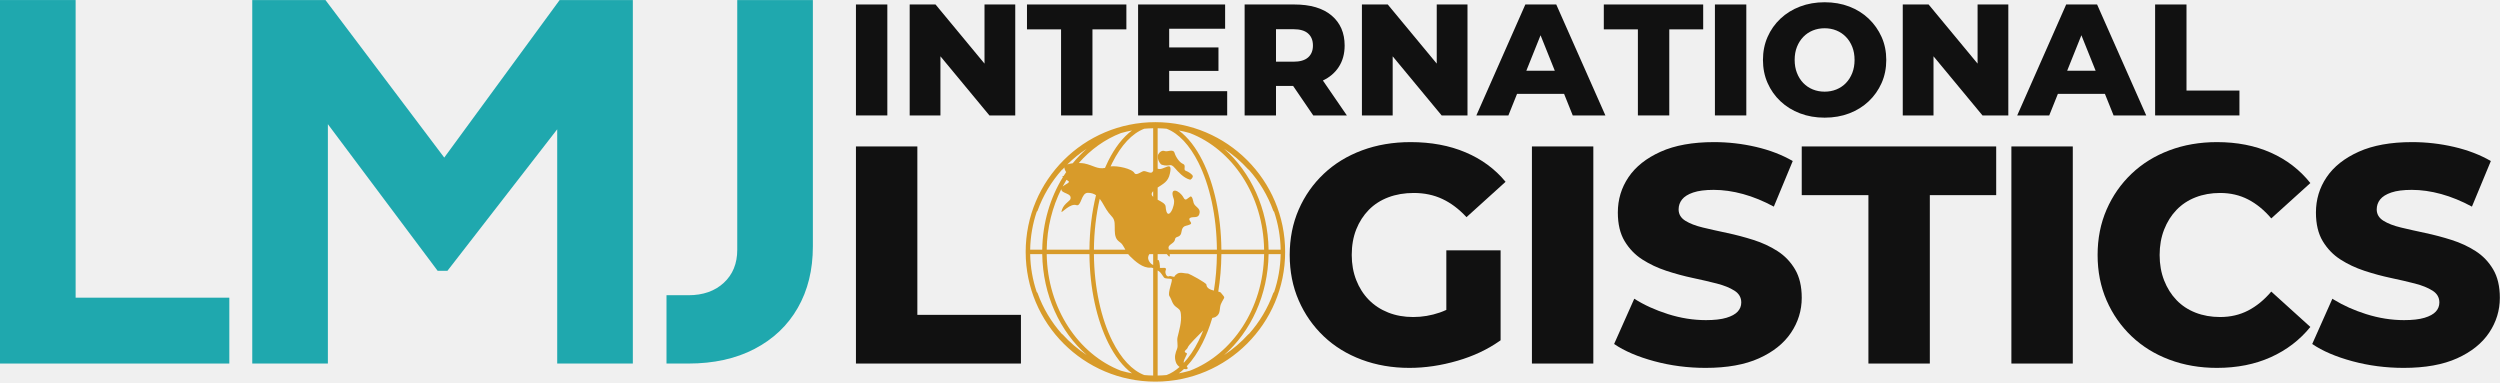
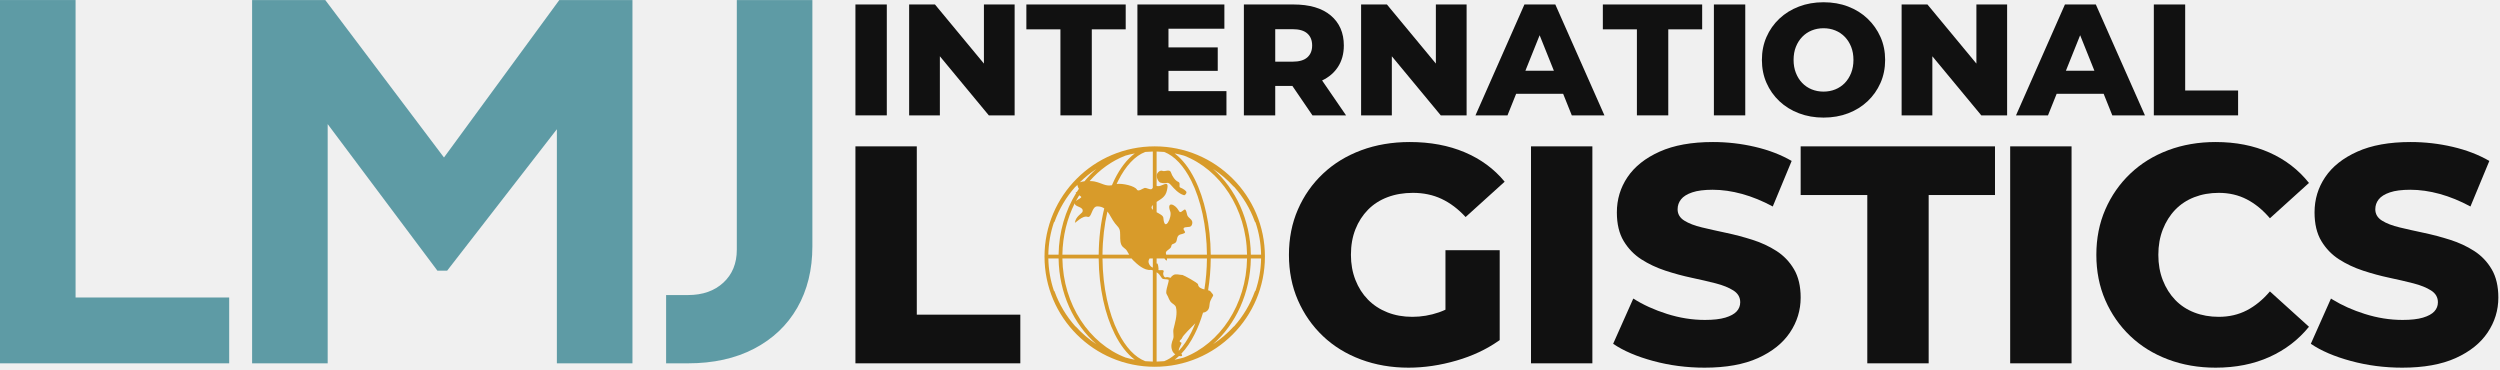
- <svg xmlns="http://www.w3.org/2000/svg" width="1451" height="222" viewBox="0 0 1451 222" fill="none">
-   <g clip-path="url(#clip0_505_51899)">
-     <path d="M592.55 211H496.79V85H532.43V182.74H592.55V211Z" fill="#111111" />
-     <path d="M43.89 0.02V172.77H133.1V211H0V0.02H43.89Z" fill="#1FA8AE" />
-     <path d="M257.841 91.46L324.82 0.02H367.3V211H323.4V75.045L259.68 157.19H254.02L190.3 72.072V211H146.41V0.02H188.89L257.841 91.46Z" fill="#1FA8AE" />
-     <path d="M471.79 143.03C471.79 156.623 468.863 168.52 463.01 178.72C457.163 188.913 448.81 196.841 437.95 202.5C427.097 208.167 414.307 211 399.58 211H386.84V171.35H399.58C408.073 171.35 414.917 168.944 420.11 164.13C425.304 159.317 427.9 152.947 427.9 145.02V0.02H471.79V143.03Z" fill="#1FA8AE" />
-     <path d="M1059.01 1.31C1064.22 1.31 1068.99 2.14 1073.31 3.8C1077.64 5.454 1081.39 7.796 1084.58 10.83C1087.77 13.87 1090.27 17.414 1092.08 21.46C1093.89 25.507 1094.79 29.954 1094.79 34.8C1094.79 39.647 1093.89 44.11 1092.08 48.19C1090.27 52.263 1087.77 55.803 1084.58 58.81C1081.39 61.817 1077.64 64.147 1073.31 65.8C1068.99 67.46 1064.22 68.29 1059.01 68.29C1053.86 68.29 1049.1 67.46 1044.75 65.8C1040.39 64.147 1036.6 61.803 1033.38 58.77C1030.16 55.73 1027.66 52.187 1025.89 48.14C1024.11 44.094 1023.22 39.647 1023.22 34.8C1023.22 29.954 1024.11 25.507 1025.89 21.46C1027.66 17.414 1030.16 13.87 1033.38 10.83C1036.6 7.796 1040.39 5.454 1044.75 3.8C1049.1 2.14 1053.86 1.31 1059.01 1.31ZM1059.01 16.4C1056.56 16.4 1054.27 16.83 1052.15 17.69C1050.04 18.55 1048.2 19.79 1046.63 21.41C1045.07 23.036 1043.84 24.97 1042.95 27.21C1042.06 29.45 1041.62 31.98 1041.62 34.8C1041.62 37.56 1042.06 40.074 1042.95 42.34C1043.84 44.614 1045.07 46.563 1046.63 48.19C1048.2 49.81 1050.04 51.05 1052.15 51.91C1054.27 52.77 1056.56 53.2 1059.01 53.2C1061.46 53.2 1063.75 52.77 1065.86 51.91C1067.97 51.05 1069.81 49.81 1071.38 48.19C1072.95 46.563 1074.17 44.614 1075.06 42.34C1075.95 40.074 1076.39 37.56 1076.39 34.8C1076.39 31.98 1075.95 29.45 1075.06 27.21C1074.17 24.97 1072.95 23.036 1071.38 21.41C1069.81 19.79 1067.97 18.55 1065.86 17.69C1063.75 16.83 1061.46 16.4 1059.01 16.4Z" fill="#111111" />
-     <path d="M515.01 67.001H496.79V2.6H515.01V67.001Z" fill="#111111" />
-     <path d="M542.98 2.6L571.41 36.922V2.6H589.25V67.001H574.26L545.83 32.677V67.001H527.98V2.6H542.98Z" fill="#111111" />
-     <path d="M653.75 2.6V17.041H634.061V67.001H615.84V17.041H596.061V2.6H653.75Z" fill="#111111" />
-     <path d="M711.061 2.6V16.68H678.59V27.53H707.2V41.15H678.59V52.92H712.26V67.001H660.55V2.6H711.061Z" fill="#111111" />
-     <path d="M751.17 2.6C760.556 2.6 767.78 4.73 772.84 8.99C777.9 13.256 780.43 19.07 780.43 26.43C780.43 31.277 779.263 35.463 776.93 38.99C774.745 42.302 771.704 44.881 767.809 46.729L781.72 67.001H762.21L750.54 49.89H740.59V67.001H722.38V2.6H751.17ZM740.59 35.81H750.71C754.517 35.81 757.353 34.983 759.22 33.33C761.093 31.67 762.03 29.37 762.03 26.43C762.03 23.424 761.093 21.093 759.22 19.44C757.353 17.78 754.516 16.95 750.71 16.95H740.59V35.81Z" fill="#111111" />
-     <path d="M805.45 2.6L833.88 36.913V2.6H851.73V67.001H836.73L808.311 32.69V67.001H790.46V2.6H805.45Z" fill="#111111" />
-     <path d="M931.771 67.001H912.82L907.799 54.49H880.489L875.47 67.001H856.88L885.311 2.6H903.25L931.771 67.001ZM885.878 41.06H902.407L894.141 20.465L885.878 41.06Z" fill="#111111" />
-     <path d="M988.53 2.6V17.041H968.85V67.001H950.63V17.041H930.85V2.6H988.53Z" fill="#111111" />
-     <path d="M1013.56 67.001H995.34V2.6H1013.56V67.001Z" fill="#111111" />
-     <path d="M1147.79 36.922V2.6H1165.63V67.001H1150.64L1122.21 32.677V67.001H1104.36V2.6H1119.36L1147.79 36.922Z" fill="#111111" />
-     <path d="M1245.67 67.001H1226.72L1221.7 54.49H1194.39L1189.37 67.001H1170.79L1199.21 2.6H1217.15L1245.67 67.001ZM1199.78 41.06H1216.31L1208.04 20.455L1199.78 41.06Z" fill="#111111" />
-     <path d="M1269.04 2.6V52.56H1299.77V67.001H1250.83V2.6H1269.04Z" fill="#111111" />
-     <path d="M676.274 87.732C677.508 88.226 680.961 86.253 681.701 88.719C682.441 91.186 684.662 94.394 686.636 95.134C688.609 95.874 686.636 98.588 688.116 99.081C689.597 99.575 692.31 101.301 692.31 102.288C692.309 103.275 691.077 104.508 690.583 104.262C686.883 103.275 683.675 99.574 681.948 97.601C678.988 94.147 679.235 97.107 674.301 95.627C673.067 95.134 671.094 91.433 672.327 89.459C673.561 87.486 675.041 87.239 676.274 87.732Z" fill="#D89B2A" />
-     <path d="M670.6 70.9C712.187 70.9 745.899 104.613 745.899 146.2C745.899 187.787 712.187 221.5 670.6 221.5C629.013 221.5 595.3 187.787 595.3 146.2C595.3 104.613 629.013 70.9 670.6 70.9ZM634.907 147.5C635.079 167.258 639.153 185.051 645.6 197.944C650.687 208.119 657.123 215.023 664.118 217.681C665.839 217.835 667.567 217.927 669.3 217.958V155.627C668.709 155.388 668.191 155.252 667.886 155.328C663.445 155.821 658.758 151.627 655.798 148.667C655.417 148.287 655.083 147.897 654.78 147.5H634.907ZM671.899 217.958C673.631 217.927 675.359 217.835 677.079 217.681C679.687 216.69 682.217 215.109 684.628 212.989C683.654 212.292 682.81 211.324 682.441 210.096C681.455 207.135 682.195 204.915 683.182 202.448C683.922 200.475 682.935 198.007 683.429 195.787C684.416 191.593 685.896 186.905 685.402 182.465C685.156 179.751 684.415 179.505 682.441 178.024C680.221 176.298 680.221 174.078 678.741 171.857C677.508 169.884 680.961 162.483 679.975 161.989C678.741 161.496 676.274 161.989 675.534 161.002C674.547 159.769 674.054 158.536 672.82 157.549C672.639 157.428 672.309 157.217 671.899 156.973V217.958ZM708.892 147.5C708.827 155.064 708.199 162.361 707.086 169.232C707.809 169.409 708.364 169.599 708.592 169.884C711.552 173.584 710.812 171.611 708.592 176.544C707.605 179.011 708.591 181.971 705.878 183.698C705.171 184.264 704.383 184.343 703.607 184.54C702.017 189.85 700.109 194.742 697.926 199.107C695.276 204.407 692.193 208.989 688.764 212.604C690.083 214.079 688.896 214.578 687.19 214.171C686.213 215.089 685.21 215.931 684.184 216.689C686.341 216.279 688.48 215.77 690.593 215.166C715.231 205.679 733.208 179.141 733.688 147.5H708.892ZM607.51 147.5C607.99 179.138 625.964 205.675 650.599 215.164C652.714 215.769 654.855 216.278 657.015 216.688C651.72 212.775 647.055 206.671 643.273 199.107C636.613 185.787 632.479 167.579 632.308 147.5H607.51ZM698.349 191.778C695.168 195.034 689.883 200.106 689.349 201.708C689.102 202.941 686.143 203.928 688.609 204.915C689.869 205.126 686.655 208.558 687.048 210.638C690.17 207.307 693.054 203.036 695.6 197.944C696.573 195.998 697.489 193.938 698.349 191.778ZM736.288 147.5C735.936 171.31 725.915 192.519 710.468 206.062C715.597 202.699 720.294 198.692 724.438 194.126C724.57 193.98 724.73 193.872 724.901 193.801C731.022 186.925 735.816 178.912 738.978 170.159C739.075 169.888 739.255 169.669 739.478 169.521C741.823 162.59 743.152 155.191 743.287 147.5H736.288ZM597.912 147.5C598.047 155.19 599.374 162.589 601.72 169.519C601.944 169.667 602.124 169.887 602.223 170.159C605.384 178.912 610.179 186.925 616.299 193.8C616.47 193.871 616.63 193.979 616.763 194.126C620.903 198.689 625.597 202.694 630.723 206.057C615.279 192.513 605.263 171.306 604.91 147.5H597.912ZM671.899 151.065C672.92 149.757 673.42 155.296 673.144 155.403C673.885 155.937 677.705 154.449 676.521 157.055C676.027 158.288 677.014 161.249 678.741 160.262C679.482 160.015 681.455 161.002 681.701 160.509C681.948 159.769 682.689 159.276 683.429 158.782C685.156 157.796 687.622 158.782 689.596 158.782C690.583 159.029 700.204 164.209 700.204 165.196C700.336 167.313 702.455 168.149 704.544 168.663C705.618 161.985 706.228 154.88 706.292 147.5H678.925C679.016 148.241 679.004 148.826 678.741 148.914C678.519 149.025 677.9 148.335 677.216 147.5H671.899V151.065ZM667.087 147.5C666.756 147.98 666.517 148.532 666.406 149.161C666.085 150.931 667.756 153.328 669.3 153.757V147.5H667.087ZM617.771 97.186C617.432 97.546 617.095 97.907 616.763 98.273C616.629 98.42 616.47 98.528 616.298 98.599C610.177 105.474 605.383 113.488 602.222 122.241C602.124 122.513 601.944 122.73 601.721 122.879C599.375 129.81 598.047 137.209 597.912 144.9H604.91C605.142 129.247 609.551 114.717 616.936 102.751C616.668 102.516 616.517 102.345 616.572 102.288C616.729 102.184 616.985 102.169 617.285 102.19C617.773 101.415 618.273 100.65 618.786 99.897C618.371 99.202 617.954 98.491 617.806 97.601C617.775 97.456 617.765 97.318 617.771 97.186ZM615.989 109.746C610.77 120.097 607.704 132.08 607.51 144.9H632.308C632.404 133.59 633.758 122.875 636.113 113.291C634.866 112.434 633.345 111.909 631.375 111.909C627.428 111.909 627.674 120.05 624.714 119.063C621.26 117.83 616.08 123.749 616.079 123.011C616.573 118.817 620.766 116.843 621.26 115.609C622.423 111.888 615.911 112.552 615.989 109.746ZM638.287 115.386C636.204 124.367 634.999 134.353 634.907 144.9H653.153C652.672 144.028 652.196 143.141 651.604 142.253C650.37 140.28 648.644 140.279 647.657 137.812C646.67 135.346 647.164 132.138 646.917 129.425C646.67 126.464 645.19 125.724 643.463 123.504C641.459 120.965 640.176 117.777 638.287 115.386ZM671.899 97.879C675.121 99.473 680.948 92.231 678.987 100.808C678.047 105.51 674.955 106.77 671.899 108.854V115.921C674.043 117.065 676.406 118.195 676.521 119.804C677.261 130.164 682.688 119.064 681.208 115.363C678.494 108.209 684.415 110.182 686.882 114.623C688.115 117.09 689.102 115.116 690.829 114.129C692.063 113.389 692.556 117.09 692.803 117.83C693.543 120.05 696.75 120.79 696.257 123.504C695.763 126.711 693.543 125.724 691.322 126.218C688.856 126.958 691.569 128.932 691.322 129.672C691.075 130.658 688.115 130.905 687.375 131.398C685.155 132.879 686.389 135.346 684.662 136.826C683.429 137.813 682.195 137.319 681.948 139.046C681.702 141.266 677.755 142.007 678.248 143.98C678.248 144.102 678.323 144.446 678.424 144.9H706.292C706.12 125.143 702.046 107.349 695.6 94.456C690.512 84.28 684.076 77.376 677.079 74.719C675.359 74.565 673.631 74.472 671.899 74.441V97.879ZM684.184 75.71C689.479 79.624 694.144 85.729 697.926 93.293C704.586 106.613 708.72 124.821 708.892 144.9H733.688C733.208 113.261 715.234 86.724 690.598 77.235C688.483 76.63 686.343 76.121 684.184 75.71ZM710.468 86.337C725.916 99.88 735.936 121.091 736.288 144.9H743.287C743.152 137.209 741.824 129.81 739.478 122.879C739.255 122.73 739.076 122.512 738.978 122.241C735.816 113.487 731.02 105.474 724.899 98.599C724.729 98.528 724.57 98.419 724.438 98.273C720.294 93.708 715.597 89.701 710.468 86.337ZM669.12 111.169C668.025 112.421 668.345 113.398 669.3 114.262V110.983C669.24 111.045 669.179 111.106 669.12 111.169ZM619.012 104.324C618.229 105.601 617.481 106.907 616.77 108.243C618.18 106.999 621.068 106.043 620.273 105.248C620.185 105.159 619.65 104.781 619.012 104.324ZM669.3 74.441C667.567 74.472 665.839 74.565 664.118 74.719C657.122 77.377 650.687 84.281 645.6 94.456C645.252 95.151 644.913 95.86 644.58 96.583C648.478 96.038 657.181 97.9 658.512 100.561C659.499 102.041 662.459 99.574 663.692 99.327C665.173 99.081 667.886 101.054 668.873 99.82C669.052 99.561 669.19 99.314 669.3 99.082V74.441ZM657.015 75.711C654.853 76.122 652.71 76.631 650.594 77.237C641.304 80.817 632.961 86.821 626.146 94.608C627.609 94.63 628.842 94.747 629.401 94.887C634.557 95.961 636.906 98.342 641.336 97.475C641.955 96.033 642.601 94.638 643.273 93.293C647.055 85.729 651.719 79.624 657.015 75.711ZM630.724 86.342C626.68 88.994 622.906 92.046 619.46 95.457C620.324 95.112 621.44 94.89 622.616 94.76C625.108 91.705 627.82 88.888 630.724 86.342Z" fill="#D89B2A" />
-     <path d="M818.75 82.48C830.63 82.48 841.249 84.46 850.609 88.42C859.969 92.38 867.71 98.08 873.83 105.52L851.149 126.04C846.83 121.36 842.18 117.85 837.2 115.51C832.22 113.17 826.67 112 820.55 112C815.15 112 810.23 112.84 805.79 114.52C801.35 116.2 797.57 118.63 794.45 121.81C791.33 124.99 788.9 128.77 787.16 133.15C785.42 137.53 784.55 142.48 784.55 148C784.55 153.279 785.42 158.14 787.16 162.58C788.9 167.02 791.33 170.83 794.45 174.01C797.57 177.19 801.32 179.65 805.7 181.39C810.08 183.13 814.91 183.999 820.189 184C825.469 184 830.63 183.13 835.67 181.39C836.926 180.956 838.186 180.445 839.45 179.858V145.3H870.95V197.5L870.271 197.98C863.227 202.906 855.113 206.707 845.93 209.38C836.45 212.14 827.15 213.52 818.03 213.52C808.07 213.52 798.83 211.93 790.31 208.75C781.79 205.57 774.44 201.04 768.26 195.16C762.08 189.28 757.249 182.35 753.77 174.37C750.29 166.39 748.55 157.599 748.55 148C748.55 138.4 750.29 129.61 753.77 121.63C757.249 113.65 762.11 106.72 768.35 100.84C774.59 94.96 782 90.43 790.58 87.249C799.16 84.07 808.55 82.48 818.75 82.48Z" fill="#111111" />
-     <path d="M994.79 82.48C1003.07 82.48 1011.2 83.41 1019.18 85.27C1027.16 87.13 1034.27 89.86 1040.51 93.46L1029.53 119.92C1023.53 116.68 1017.59 114.25 1011.71 112.63C1005.83 111.01 1000.13 110.2 994.609 110.2C989.69 110.2 985.729 110.71 982.729 111.73C979.73 112.75 977.57 114.1 976.25 115.78C974.93 117.46 974.27 119.38 974.27 121.54C974.27 124.299 975.56 126.49 978.14 128.11C980.72 129.73 984.14 131.05 988.399 132.07C992.659 133.09 997.34 134.14 1002.44 135.22C1007.54 136.3 1012.64 137.65 1017.74 139.27C1022.84 140.89 1027.49 143.05 1031.69 145.75C1035.89 148.449 1039.28 151.99 1041.86 156.37C1044.44 160.75 1045.73 166.24 1045.73 172.84C1045.73 180.16 1043.66 186.91 1039.52 193.09C1035.38 199.27 1029.2 204.22 1020.98 207.94C1012.76 211.66 1002.41 213.52 989.93 213.52C979.61 213.52 969.68 212.23 960.14 209.65C950.6 207.07 942.83 203.74 936.83 199.66L948.53 173.38C954.17 176.98 960.68 179.95 968.06 182.29C975.439 184.63 982.79 185.8 990.109 185.8C995.029 185.8 998.99 185.35 1001.99 184.45C1004.99 183.55 1007.18 182.35 1008.56 180.85C1009.94 179.35 1010.63 177.58 1010.63 175.54C1010.63 172.66 1009.31 170.38 1006.67 168.7C1004.03 167.02 1000.61 165.64 996.41 164.56C992.21 163.48 987.56 162.4 982.46 161.32C977.36 160.24 972.26 158.86 967.16 157.18C962.06 155.5 957.41 153.31 953.21 150.61C949.01 147.91 945.59 144.37 942.95 139.99C940.31 135.61 938.99 130.06 938.99 123.34C938.99 115.78 941.06 108.94 945.2 102.82C949.34 96.7 955.55 91.78 963.83 88.06C972.11 84.34 982.43 82.48 994.79 82.48Z" fill="#111111" />
-     <path d="M1286.75 82.48C1298.39 82.48 1308.8 84.52 1317.98 88.6C1327.16 92.68 1334.81 98.56 1340.93 106.24L1318.25 126.76C1314.17 121.96 1309.7 118.3 1304.84 115.78C1299.98 113.26 1294.55 112 1288.55 112C1283.39 112 1278.65 112.84 1274.33 114.52C1270.01 116.2 1266.32 118.63 1263.26 121.81C1260.2 124.99 1257.8 128.8 1256.06 133.24C1254.32 137.68 1253.45 142.6 1253.45 148C1253.45 153.4 1254.32 158.32 1256.06 162.76C1257.8 167.2 1260.2 171.01 1263.26 174.19C1266.32 177.37 1270.01 179.8 1274.33 181.48C1278.65 183.16 1283.39 184 1288.55 184C1294.55 184 1299.98 182.74 1304.84 180.22C1309.7 177.7 1314.17 174.04 1318.25 169.24L1340.93 189.76C1334.81 197.32 1327.16 203.17 1317.98 207.31C1308.8 211.45 1298.39 213.52 1286.75 213.52C1276.79 213.52 1267.58 211.929 1259.12 208.75C1250.66 205.57 1243.34 201.04 1237.16 195.16C1230.98 189.28 1226.15 182.35 1222.67 174.37C1219.19 166.39 1217.45 157.599 1217.45 148C1217.45 138.4 1219.19 129.61 1222.67 121.63C1226.15 113.65 1230.98 106.72 1237.16 100.84C1243.34 94.96 1250.66 90.43 1259.12 87.249C1267.58 84.07 1276.79 82.48 1286.75 82.48Z" fill="#111111" />
-     <path d="M1399.97 82.48C1408.25 82.48 1416.38 83.41 1424.36 85.27C1432.34 87.13 1439.45 89.861 1445.69 93.46L1434.71 119.92C1428.71 116.68 1422.77 114.25 1416.89 112.63C1411.01 111.01 1405.31 110.2 1399.79 110.2C1394.87 110.2 1390.91 110.71 1387.91 111.73C1384.91 112.75 1382.75 114.1 1381.43 115.78C1380.11 117.46 1379.45 119.38 1379.45 121.54C1379.45 124.299 1380.74 126.49 1383.32 128.11C1385.9 129.73 1389.32 131.05 1393.58 132.07C1397.84 133.09 1402.52 134.14 1407.62 135.22C1412.72 136.3 1417.82 137.65 1422.92 139.27C1428.02 140.89 1432.67 143.05 1436.87 145.75C1441.07 148.449 1444.46 151.99 1447.04 156.37C1449.62 160.75 1450.91 166.24 1450.91 172.84C1450.91 180.16 1448.84 186.91 1444.7 193.09C1440.56 199.27 1434.38 204.22 1426.16 207.94C1417.94 211.66 1407.59 213.52 1395.11 213.52C1384.79 213.52 1374.86 212.23 1365.32 209.65C1355.78 207.07 1348.01 203.74 1342.01 199.66L1353.71 173.38L1354.78 174.047C1360.17 177.349 1366.32 180.096 1373.24 182.29C1380.62 184.629 1387.97 185.8 1395.29 185.8C1400.21 185.8 1404.17 185.35 1407.17 184.45C1410.17 183.55 1412.36 182.35 1413.74 180.85C1415.12 179.35 1415.81 177.579 1415.81 175.54C1415.81 172.66 1414.49 170.38 1411.85 168.7C1409.21 167.02 1405.79 165.64 1401.59 164.56C1397.39 163.48 1392.74 162.4 1387.64 161.32C1382.54 160.24 1377.44 158.86 1372.34 157.18C1367.24 155.5 1362.59 153.31 1358.39 150.61C1354.19 147.91 1350.77 144.37 1348.13 139.99C1345.49 135.61 1344.17 130.06 1344.17 123.34C1344.17 115.78 1346.24 108.94 1350.38 102.82C1354.52 96.7 1360.73 91.78 1369.01 88.06C1377.29 84.34 1387.61 82.48 1399.97 82.48Z" fill="#111111" />
-     <path d="M924.77 211H889.13V84.999H924.77V211Z" fill="#111111" />
-     <path d="M1158.59 84.999V113.26H1120.07V211H1084.43V113.26H1045.73V84.999H1158.59Z" fill="#111111" />
-     <path d="M1203.05 211H1167.41V84.999H1203.05V211Z" fill="#111111" />
+ <svg xmlns="http://www.w3.org/2000/svg" width="406" height="60" viewBox="0 0 406 60" fill="none">
+   <g clip-path="url(#clip0_4033_150051)">
+     <path d="M165.7 59.004H138.922V23.769H148.888V51.101H165.7V59.004Z" fill="#111111" />
+     <path d="M228.954 23.065C232.277 23.065 235.246 23.619 237.864 24.726C240.481 25.833 242.646 27.427 244.357 29.508L238.015 35.246C236.807 33.937 235.506 32.956 234.114 32.301C232.721 31.647 231.169 31.32 229.458 31.32C227.948 31.32 226.572 31.555 225.33 32.024C224.089 32.494 223.032 33.174 222.159 34.063C221.287 34.952 220.607 36.009 220.121 37.234C219.634 38.459 219.391 39.843 219.391 41.386C219.391 42.863 219.634 44.222 220.121 45.464C220.607 46.705 221.287 47.771 222.159 48.66C223.032 49.549 224.08 50.237 225.305 50.724C226.53 51.21 227.881 51.453 229.357 51.453C230.833 51.453 232.277 51.21 233.686 50.724C234.037 50.602 234.39 50.459 234.743 50.295V40.632H243.552V55.229L243.362 55.363C241.392 56.74 239.123 57.803 236.555 58.551C233.904 59.323 231.303 59.709 228.753 59.709C225.968 59.709 223.384 59.264 221.001 58.374C218.619 57.485 216.564 56.218 214.835 54.574C213.107 52.93 211.757 50.992 210.783 48.761C209.81 46.529 209.324 44.071 209.324 41.386C209.324 38.702 209.81 36.244 210.783 34.013C211.757 31.781 213.116 29.843 214.861 28.199C216.605 26.555 218.678 25.288 221.077 24.398C223.476 23.509 226.102 23.065 228.954 23.065Z" fill="#111111" />
+     <path d="M278.182 23.065C280.498 23.065 282.771 23.325 285.002 23.845C287.234 24.365 289.222 25.128 290.967 26.135L287.897 33.534C286.219 32.628 284.558 31.949 282.914 31.496C281.269 31.043 279.675 30.816 278.132 30.816C276.756 30.816 275.648 30.959 274.81 31.244C273.971 31.529 273.367 31.907 272.998 32.377C272.629 32.846 272.444 33.383 272.444 33.987C272.444 34.759 272.805 35.371 273.526 35.825C274.247 36.278 275.204 36.647 276.395 36.932C277.586 37.217 278.895 37.511 280.321 37.813C281.747 38.115 283.174 38.492 284.6 38.945C286.026 39.398 287.326 40.002 288.501 40.757C289.675 41.512 290.623 42.502 291.345 43.727C292.066 44.952 292.427 46.487 292.427 48.333C292.427 50.38 291.848 52.267 290.69 53.996C289.533 55.724 287.804 57.108 285.506 58.148C283.207 59.188 280.313 59.709 276.823 59.709C273.937 59.709 271.16 59.348 268.493 58.626C265.825 57.905 263.652 56.974 261.974 55.833L265.246 48.484C266.823 49.491 268.644 50.321 270.707 50.975C272.771 51.63 274.826 51.957 276.873 51.957C278.249 51.957 279.357 51.831 280.196 51.579C281.034 51.328 281.647 50.992 282.033 50.573C282.419 50.153 282.612 49.658 282.612 49.088C282.612 48.282 282.242 47.645 281.504 47.175C280.766 46.705 279.81 46.319 278.635 46.017C277.461 45.715 276.16 45.413 274.734 45.111C273.308 44.809 271.882 44.423 270.456 43.954C269.03 43.484 267.729 42.871 266.555 42.116C265.38 41.361 264.424 40.371 263.686 39.147C262.947 37.922 262.578 36.37 262.578 34.491C262.578 32.377 263.157 30.464 264.315 28.753C265.473 27.041 267.209 25.665 269.525 24.625C271.84 23.585 274.726 23.065 278.182 23.065Z" fill="#111111" />
+     <path d="M359.826 23.065C363.081 23.065 365.992 23.635 368.559 24.776C371.126 25.917 373.265 27.561 374.976 29.709L368.634 35.447C367.493 34.105 366.243 33.081 364.884 32.377C363.525 31.672 362.007 31.32 360.329 31.32C358.886 31.32 357.561 31.555 356.352 32.024C355.144 32.494 354.113 33.174 353.257 34.063C352.401 34.952 351.73 36.017 351.243 37.259C350.757 38.501 350.514 39.877 350.514 41.386C350.514 42.897 350.757 44.273 351.243 45.514C351.73 46.756 352.401 47.821 353.257 48.71C354.113 49.6 355.144 50.279 356.352 50.749C357.561 51.219 358.886 51.453 360.329 51.453C362.007 51.453 363.525 51.101 364.884 50.397C366.243 49.692 367.493 48.668 368.634 47.326L374.976 53.064C373.265 55.178 371.126 56.814 368.559 57.972C365.992 59.13 363.081 59.709 359.826 59.709C357.04 59.709 354.465 59.264 352.099 58.374C349.733 57.485 347.687 56.219 345.958 54.574C344.23 52.93 342.879 50.992 341.906 48.761C340.933 46.529 340.447 44.071 340.447 41.386C340.447 38.702 340.933 36.244 341.906 34.013C342.879 31.781 344.23 29.843 345.958 28.199C347.687 26.555 349.733 25.288 352.099 24.398C354.465 23.509 357.04 23.065 359.826 23.065Z" fill="#111111" />
+     <path d="M391.486 23.065C393.802 23.065 396.075 23.325 398.307 23.845C400.538 24.365 402.526 25.128 404.271 26.135L401.201 33.534C399.523 32.628 397.862 31.949 396.218 31.496C394.573 31.043 392.98 30.816 391.436 30.816C390.06 30.816 388.953 30.959 388.114 31.244C387.275 31.529 386.671 31.907 386.302 32.377C385.933 32.846 385.748 33.383 385.748 33.987C385.748 34.759 386.109 35.371 386.83 35.825C387.552 36.278 388.508 36.647 389.699 36.932C390.891 37.217 392.199 37.511 393.626 37.813C395.052 38.115 396.478 38.492 397.904 38.945C399.33 39.398 400.631 40.002 401.805 40.757C402.98 41.512 403.928 42.502 404.649 43.727C405.37 44.952 405.731 46.487 405.731 48.333C405.731 50.38 405.152 52.267 403.995 53.996C402.837 55.724 401.109 57.108 398.81 58.148C396.512 59.188 393.617 59.709 390.127 59.709C387.241 59.709 384.464 59.348 381.797 58.626C379.129 57.905 376.956 56.974 375.278 55.833L378.55 48.484L378.849 48.67C380.356 49.594 382.077 50.362 384.012 50.975C386.075 51.63 388.131 51.957 390.178 51.957C391.553 51.957 392.661 51.831 393.5 51.579C394.339 51.328 394.951 50.992 395.337 50.573C395.723 50.153 395.916 49.658 395.916 49.088C395.916 48.282 395.547 47.645 394.808 47.175C394.07 46.705 393.114 46.319 391.939 46.017C390.765 45.715 389.464 45.413 388.038 45.111C386.612 44.809 385.186 44.423 383.76 43.954C382.334 43.484 381.033 42.871 379.859 42.116C378.684 41.361 377.728 40.371 376.99 39.147C376.252 37.922 375.882 36.37 375.882 34.491C375.882 32.377 376.461 30.464 377.619 28.753C378.777 27.041 380.513 25.665 382.829 24.625C385.144 23.585 388.03 23.065 391.486 23.065Z" fill="#111111" />
+     <path d="M258.602 59.004H248.635V23.769H258.602V59.004Z" fill="#111111" />
+     <path d="M323.987 23.769V31.672H313.215V59.004H303.249V31.672H292.427V23.769H323.987Z" fill="#111111" />
+     <path d="M336.42 59.004H326.453V23.769H336.42V59.004Z" fill="#111111" />
+     <path fill-rule="evenodd" clip-rule="evenodd" d="M296.141 0.366C297.598 0.366 298.932 0.598 300.14 1.063C301.349 1.525 302.4 2.18 303.291 3.028C304.184 3.878 304.883 4.87 305.388 6.001C305.893 7.133 306.146 8.376 306.146 9.732C306.146 11.087 305.893 12.335 305.388 13.476C304.883 14.615 304.184 15.605 303.291 16.446C302.4 17.286 301.349 17.938 300.14 18.4C298.932 18.864 297.598 19.097 296.141 19.097C294.7 19.097 293.37 18.864 292.153 18.4C290.934 17.938 289.874 17.283 288.973 16.434C288.073 15.584 287.375 14.593 286.879 13.462C286.381 12.33 286.132 11.087 286.132 9.732C286.132 8.376 286.381 7.133 286.879 6.001C287.375 4.87 288.073 3.878 288.973 3.028C289.874 2.18 290.934 1.525 292.153 1.063C293.37 0.598 294.699 0.366 296.141 0.366ZM296.141 4.586C295.455 4.586 294.815 4.706 294.222 4.947C293.631 5.187 293.117 5.534 292.679 5.987C292.242 6.442 291.899 6.983 291.65 7.609C291.402 8.235 291.278 8.943 291.278 9.732C291.278 10.503 291.402 11.206 291.65 11.84C291.899 12.476 292.242 13.021 292.679 13.476C293.117 13.929 293.631 14.275 294.222 14.516C294.815 14.756 295.455 14.877 296.141 14.877C296.827 14.877 297.465 14.756 298.056 14.516C298.647 14.275 299.162 13.929 299.6 13.476C300.038 13.021 300.381 12.476 300.629 11.84C300.877 11.206 301.001 10.503 301.001 9.732C301.001 8.943 300.877 8.235 300.629 7.609C300.381 6.983 300.038 6.442 299.6 5.987C299.162 5.534 298.647 5.187 298.056 4.947C297.465 4.706 296.827 4.586 296.141 4.586Z" fill="#111111" />
+     <path d="M144.017 18.736H138.922V0.727H144.017V18.736Z" fill="#111111" />
+     <path d="M151.839 0.727L159.789 10.325V0.727H164.777V18.736H160.585L152.635 9.138V18.736H147.644V0.727H151.839Z" fill="#111111" />
+     <path d="M182.814 0.727V4.765H177.308V18.736H172.213V4.765H166.682V0.727H182.814Z" fill="#111111" />
+     <path d="M198.84 0.727V4.664H189.76V7.698H197.761V11.507H189.76V14.799H199.176V18.736H184.716V0.727H198.84Z" fill="#111111" />
+     <path fill-rule="evenodd" clip-rule="evenodd" d="M210.056 0.727C212.681 0.727 214.701 1.323 216.116 2.514C217.531 3.707 218.239 5.333 218.239 7.391C218.239 8.746 217.912 9.917 217.26 10.903C216.649 11.829 215.799 12.55 214.709 13.067L218.599 18.736H213.144L209.88 13.951H207.098V18.736H202.006V0.727H210.056ZM207.098 10.014H209.928C210.992 10.014 211.786 9.783 212.307 9.32C212.831 8.856 213.093 8.213 213.093 7.391C213.093 6.55 212.831 5.898 212.307 5.436C211.786 4.972 210.992 4.74 209.928 4.74H207.098V10.014Z" fill="#111111" />
+     <path d="M225.235 0.727L233.185 10.322V0.727H238.177V18.736H233.983L226.035 9.141V18.736H221.043V0.727H225.235Z" fill="#111111" />
+     <path fill-rule="evenodd" clip-rule="evenodd" d="M260.559 18.736H255.26L253.856 15.237H246.219L244.816 18.736H239.617L247.567 0.727H252.584L260.559 18.736ZM247.726 11.482H252.348L250.037 5.723L247.726 11.482Z" fill="#111111" />
+     <path d="M276.432 0.727V4.765H270.928V18.736H265.833V4.765H260.302V0.727H276.432Z" fill="#111111" />
+     <path d="M283.431 18.736H278.336V0.727H283.431V18.736Z" fill="#111111" />
+     <path d="M320.967 10.325V0.727H325.956V18.736H321.764L313.814 9.138V18.736H308.822V0.727H313.017L320.967 10.325Z" fill="#111111" />
+     <path fill-rule="evenodd" clip-rule="evenodd" d="M348.338 18.736H343.039L341.635 15.237H333.998L332.594 18.736H327.399L335.346 0.727H340.363L348.338 18.736ZM335.505 11.482H340.128L337.817 5.72L335.505 11.482Z" fill="#111111" />
+     <path d="M354.873 0.727V14.698H363.467V18.736H349.781V0.727H354.873Z" fill="#111111" />
+     <path d="M12.273 0.006V48.313H37.22V59.004H0V0.006H12.273Z" fill="#5E9BA5" />
+     <path d="M72.102 25.576L90.832 0.006H102.711V59.004H90.435V20.986L72.617 43.956H71.034L53.215 20.154V59.004H40.942V0.006H52.821L72.102 25.576Z" fill="#5E9BA5" />
+     <path d="M131.931 39.997C131.931 43.798 131.112 47.125 129.476 49.977C127.841 52.828 125.505 55.044 122.468 56.627C119.433 58.212 115.856 59.004 111.738 59.004H108.176V47.916H111.738C114.113 47.916 116.027 47.243 117.479 45.897C118.932 44.551 119.658 42.77 119.658 40.553V0.006H131.931V39.997Z" fill="#5E9BA5" />
+     <path d="M188.875 27.769C189.168 27.887 189.989 27.417 190.165 28.004C190.34 28.59 190.868 29.352 191.337 29.528C191.807 29.704 191.338 30.349 191.69 30.467C192.042 30.584 192.686 30.994 192.686 31.228C192.686 31.463 192.393 31.756 192.276 31.698C191.396 31.463 190.634 30.583 190.223 30.114C189.52 29.294 189.578 29.997 188.406 29.645C188.113 29.528 187.644 28.649 187.937 28.18C188.23 27.71 188.581 27.652 188.875 27.769Z" fill="#D89B2A" />
+     <path fill-rule="evenodd" clip-rule="evenodd" d="M187.526 23.768C197.411 23.768 205.424 31.781 205.424 41.666C205.424 51.551 197.411 59.564 187.526 59.564C177.641 59.564 169.628 51.551 169.628 41.666C169.629 31.781 177.641 23.769 187.526 23.768ZM179.044 41.974C179.085 46.671 180.052 50.901 181.584 53.966C182.794 56.384 184.324 58.024 185.987 58.655C186.396 58.692 186.806 58.713 187.217 58.721V43.908C187.077 43.851 186.954 43.818 186.881 43.836C185.826 43.953 184.712 42.956 184.008 42.253C183.918 42.162 183.84 42.069 183.768 41.974H179.044ZM187.834 58.721C188.246 58.713 188.656 58.692 189.064 58.655C189.684 58.42 190.285 58.045 190.859 57.541C190.628 57.375 190.429 57.145 190.341 56.854C190.107 56.151 190.283 55.622 190.517 55.036C190.693 54.567 190.458 53.981 190.576 53.453C190.81 52.456 191.162 51.341 191.044 50.286C190.986 49.641 190.81 49.582 190.341 49.23C189.814 48.82 189.813 48.292 189.461 47.764C189.169 47.295 189.989 45.536 189.754 45.419C189.461 45.302 188.875 45.419 188.699 45.184C188.464 44.891 188.347 44.599 188.054 44.364C188.011 44.335 187.932 44.285 187.834 44.226V58.721ZM196.626 41.974C196.611 43.772 196.461 45.507 196.197 47.14C196.369 47.182 196.502 47.228 196.556 47.296C197.26 48.175 197.084 47.706 196.556 48.879C196.322 49.465 196.557 50.169 195.912 50.58C195.743 50.715 195.555 50.733 195.371 50.78C194.993 52.042 194.541 53.205 194.022 54.242C193.392 55.502 192.658 56.59 191.842 57.449C192.158 57.801 191.876 57.917 191.47 57.82C191.237 58.039 190.999 58.239 190.754 58.42C191.266 58.322 191.773 58.202 192.274 58.058C198.132 55.805 202.407 49.497 202.521 41.974H196.626ZM172.531 41.974C172.645 49.496 176.918 55.804 182.776 58.058C183.277 58.202 183.784 58.321 184.295 58.419C183.038 57.489 181.93 56.039 181.032 54.242C179.449 51.076 178.468 46.747 178.427 41.974H172.531ZM194.12 52.501C193.363 53.275 192.11 54.48 191.983 54.86C191.924 55.153 191.221 55.388 191.807 55.623C192.105 55.673 191.349 56.484 191.438 56.978C192.179 56.187 192.865 55.174 193.469 53.966C193.7 53.504 193.915 53.014 194.12 52.501ZM170.25 41.974C170.282 43.803 170.596 45.562 171.154 47.21C171.207 47.245 171.25 47.297 171.274 47.361C172.025 49.442 173.166 51.347 174.621 52.981C174.661 52.998 174.698 53.023 174.729 53.057C175.713 54.142 176.83 55.094 178.048 55.893C174.377 52.674 171.997 47.633 171.914 41.974H170.25ZM203.139 41.974C203.055 47.633 200.674 52.673 197.002 55.892C198.221 55.093 199.338 54.142 200.323 53.057C200.354 53.023 200.392 52.997 200.433 52.98C201.888 51.346 203.027 49.441 203.779 47.361C203.802 47.297 203.844 47.246 203.896 47.211C204.454 45.563 204.77 43.803 204.802 41.974H203.139ZM187.834 42.825C188.076 42.51 188.193 43.803 188.131 43.851C188.306 43.98 189.215 43.626 188.933 44.247C188.816 44.54 189.051 45.243 189.461 45.009C189.637 44.95 190.106 45.184 190.165 45.067C190.223 44.891 190.4 44.774 190.576 44.657C190.986 44.423 191.572 44.657 192.042 44.657C192.277 44.716 194.562 45.947 194.563 46.181C194.594 46.684 195.097 46.882 195.593 47.004C195.848 45.416 195.993 43.728 196.008 41.974H189.504C189.526 42.151 189.524 42.29 189.461 42.311C189.409 42.338 189.261 42.173 189.098 41.974H187.834V42.825ZM186.696 41.974C186.616 42.089 186.556 42.219 186.53 42.37C186.453 42.79 186.85 43.357 187.217 43.46V41.974H186.696ZM174.729 30.274C174.698 30.308 174.661 30.333 174.621 30.35C173.165 31.985 172.026 33.89 171.274 35.971C171.251 36.036 171.207 36.087 171.154 36.122C170.596 37.77 170.282 39.529 170.25 41.357H171.914C171.969 37.636 173.016 34.183 174.771 31.339C174.707 31.282 174.671 31.242 174.684 31.228C174.721 31.203 174.783 31.202 174.854 31.207C174.97 31.022 175.088 30.839 175.21 30.66C175.112 30.495 175.012 30.326 174.977 30.114C174.97 30.079 174.969 30.046 174.97 30.014C174.889 30.1 174.808 30.187 174.729 30.274ZM174.545 33C173.305 35.46 172.577 38.309 172.531 41.357H178.427C178.45 38.669 178.77 36.122 179.33 33.844C179.033 33.641 178.671 33.515 178.203 33.515C177.264 33.515 177.323 35.45 176.62 35.216C175.799 34.922 174.567 36.33 174.567 36.154C174.684 35.158 175.681 34.688 175.798 34.395C176.075 33.51 174.524 33.669 174.545 33ZM179.846 34.344C179.351 36.479 179.066 38.851 179.044 41.357H183.379C183.265 41.15 183.152 40.939 183.011 40.728C182.718 40.259 182.307 40.259 182.073 39.673C181.838 39.086 181.956 38.324 181.897 37.678C181.838 36.975 181.486 36.799 181.076 36.271C180.6 35.669 180.294 34.913 179.846 34.344ZM187.834 30.178C188.6 30.56 189.986 28.837 189.52 30.877C189.296 31.995 188.561 32.294 187.834 32.79V34.468C188.344 34.741 188.906 35.01 188.933 35.392C189.109 37.855 190.399 35.216 190.047 34.337C189.402 32.636 190.81 33.105 191.396 34.161C191.689 34.747 191.924 34.278 192.334 34.044C192.628 33.868 192.746 34.747 192.804 34.923C192.98 35.45 193.742 35.626 193.625 36.271C193.507 37.034 192.979 36.8 192.452 36.917C191.866 37.093 192.509 37.561 192.452 37.737C192.393 37.972 191.689 38.031 191.513 38.148C190.986 38.5 191.279 39.087 190.869 39.438C190.576 39.673 190.282 39.555 190.223 39.966C190.165 40.493 189.227 40.669 189.344 41.139C189.344 41.167 189.362 41.249 189.386 41.357H196.008C195.968 36.661 195.001 32.432 193.469 29.367C192.26 26.948 190.728 25.307 189.064 24.676C188.656 24.639 188.246 24.617 187.834 24.61V30.178ZM190.754 24.911C192.013 25.841 193.123 27.292 194.022 29.091C195.605 32.257 196.586 36.585 196.626 41.357H202.521C202.407 33.838 198.136 27.532 192.282 25.275C191.778 25.131 191.269 25.009 190.754 24.911ZM197.001 27.437C200.674 30.656 203.055 35.698 203.139 41.357H204.802C204.77 39.529 204.455 37.77 203.897 36.122C203.845 36.087 203.802 36.035 203.779 35.971C203.027 33.891 201.888 31.986 200.433 30.351C200.392 30.334 200.354 30.309 200.323 30.274C199.338 29.189 198.221 28.237 197.001 27.437ZM187.174 33.34C186.914 33.637 186.991 33.869 187.217 34.074V33.297C187.203 33.311 187.188 33.325 187.174 33.34ZM175.263 31.714C175.077 32.017 174.899 32.327 174.73 32.644C175.065 32.348 175.753 32.121 175.564 31.932C175.543 31.911 175.415 31.822 175.263 31.714ZM187.217 24.61C186.806 24.617 186.396 24.639 185.988 24.676C184.324 25.307 182.794 26.948 181.584 29.367C181.502 29.532 181.421 29.702 181.341 29.874C182.268 29.744 184.337 30.186 184.653 30.818C184.887 31.17 185.591 30.584 185.884 30.525C186.236 30.466 186.881 30.935 187.116 30.642C187.159 30.58 187.191 30.519 187.217 30.463V24.61ZM184.296 24.911C183.782 25.009 183.273 25.131 182.769 25.275C180.561 26.126 178.578 27.554 176.958 29.405C177.307 29.41 177.601 29.436 177.734 29.47C178.96 29.725 179.519 30.291 180.574 30.083C180.721 29.741 180.872 29.41 181.032 29.091C181.931 27.293 183.038 25.841 184.296 24.911ZM178.051 27.436C177.087 28.069 176.186 28.796 175.365 29.609C175.571 29.526 175.839 29.471 176.122 29.439C176.715 28.712 177.36 28.042 178.051 27.436Z" fill="#D89B2A" />
  </g>
  <defs>
-     <clipPath id="clip0_505_51899">
-       <rect width="1451" height="222" fill="white" />
+     <clipPath id="clip0_4033_150051">
+       <rect width="405.756" height="59.843" fill="white" />
    </clipPath>
  </defs>
</svg>
